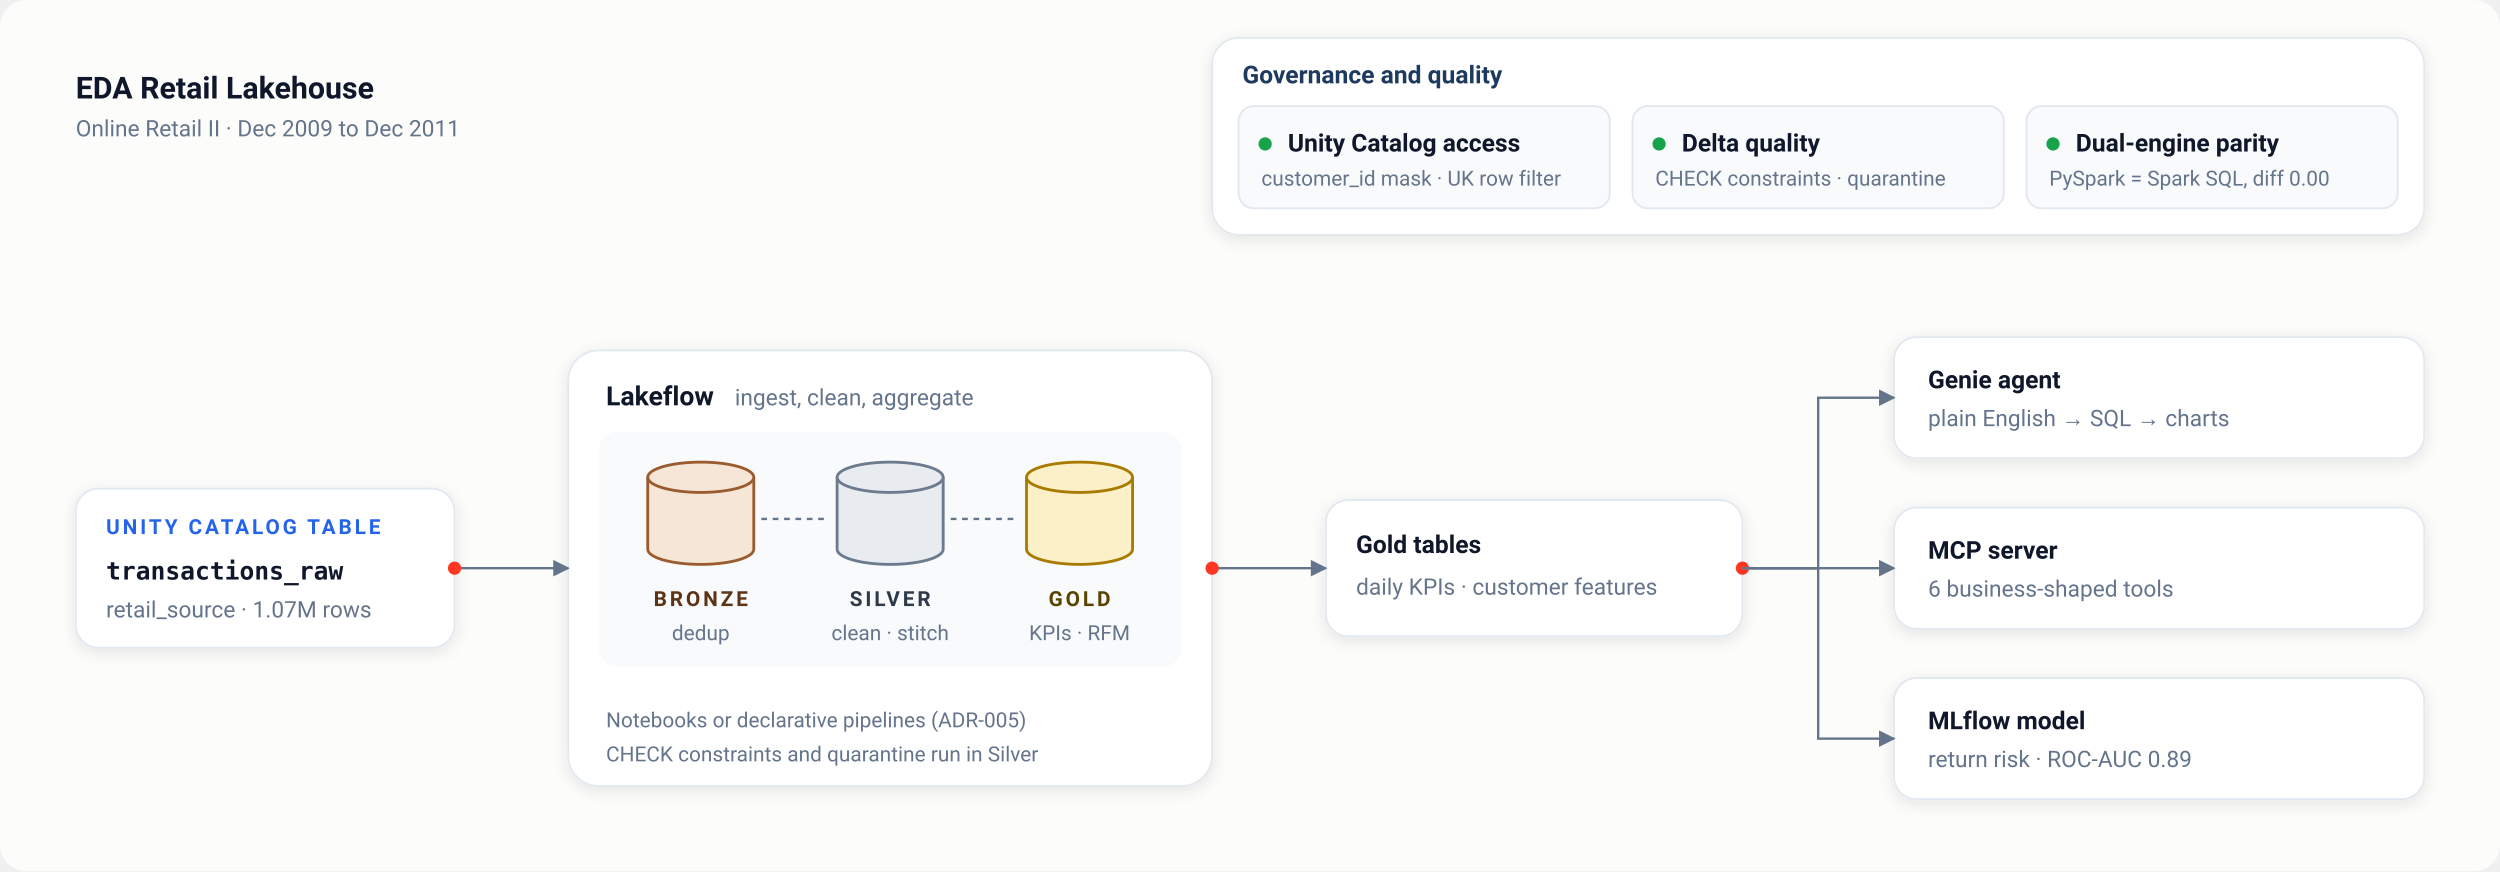
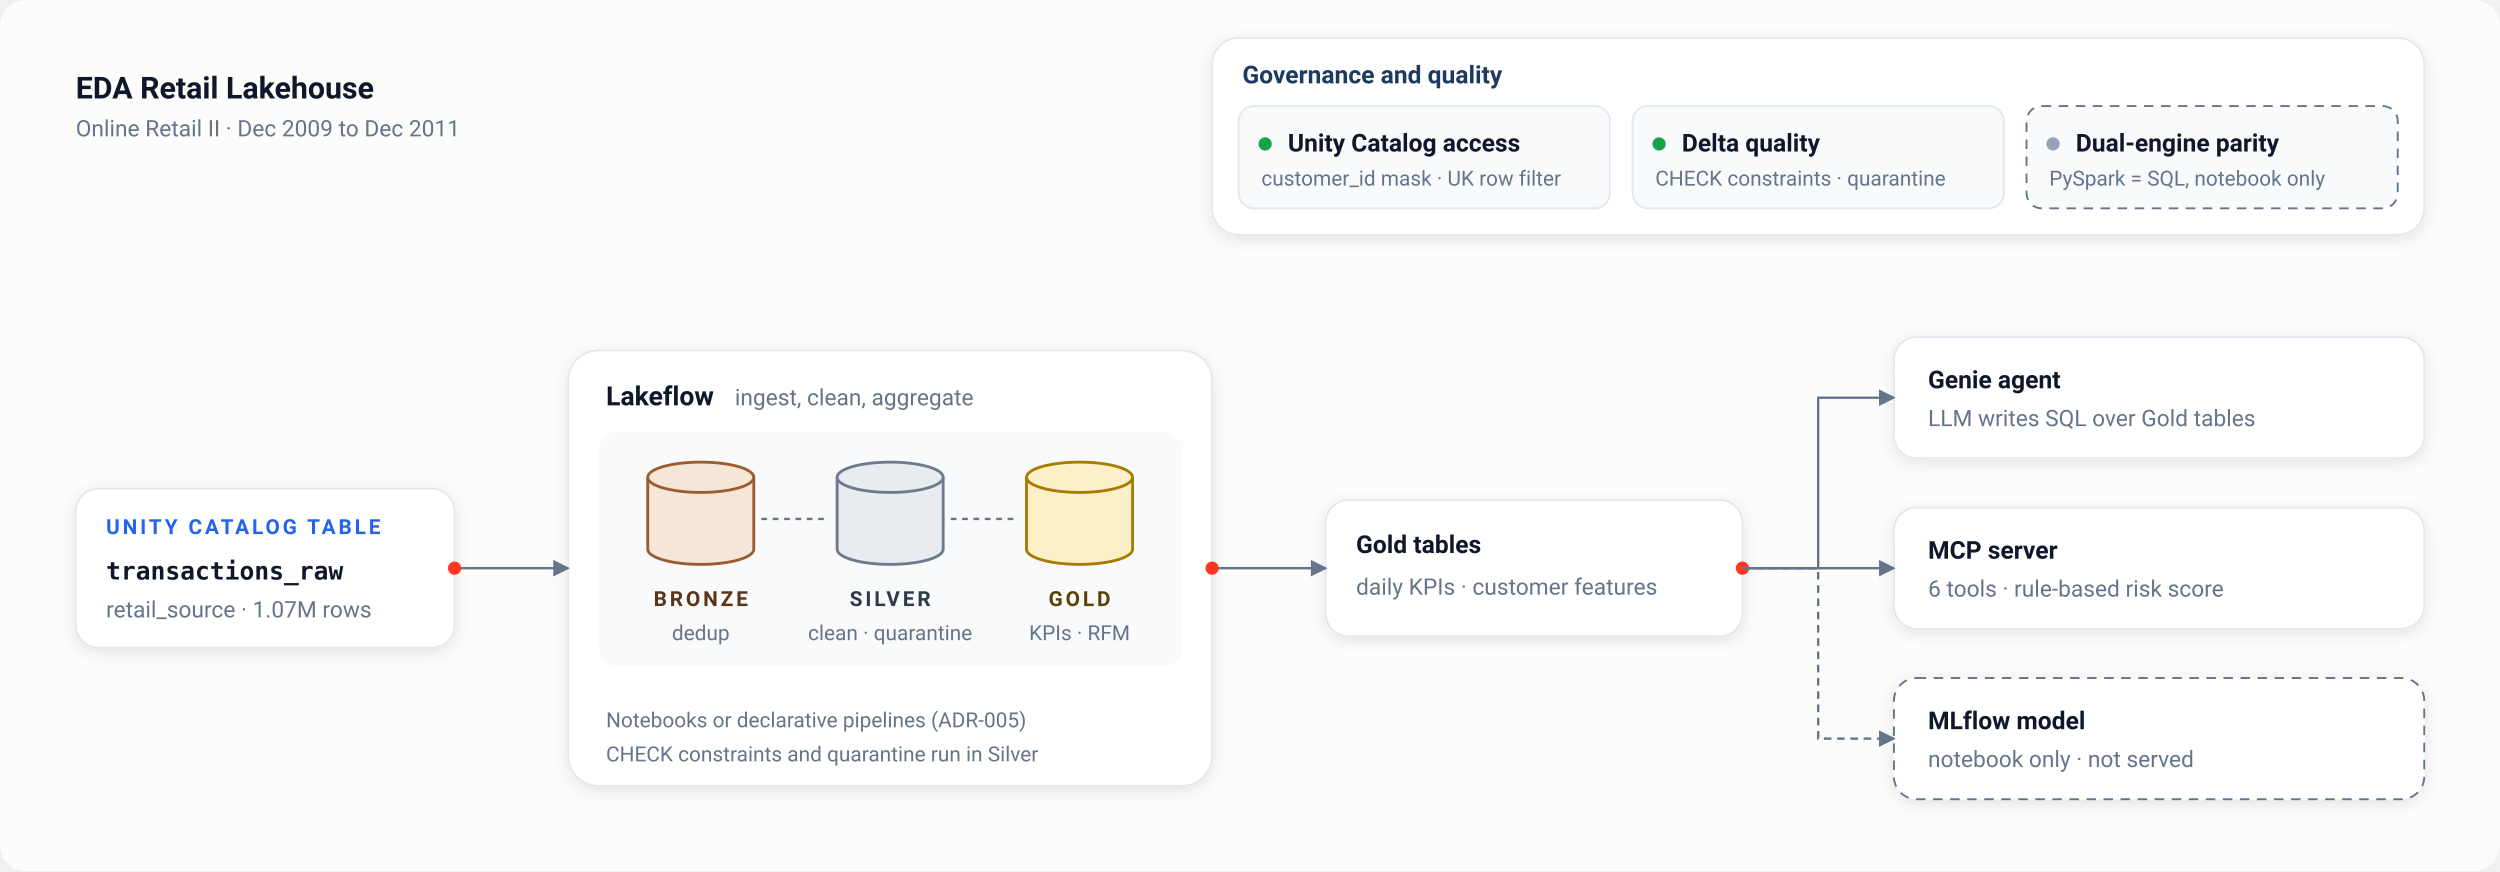
<svg xmlns="http://www.w3.org/2000/svg" viewBox="0 0 1320 460" width="1320" height="460" role="img" aria-labelledby="t d">
  <defs>
    <filter id="sh" x="-10%" y="-10%" width="120%" height="130%">
      <feDropShadow dx="0" dy="2" stdDeviation="4" flood-color="#000" flood-opacity="0.1" />
    </filter>
    <marker id="a" viewBox="0 0 10 10" refX="9" refY="5" markerWidth="7" markerHeight="7" orient="auto">
      <path d="M0 0L10 5L0 10z" fill="#64748b" />
    </marker>
  </defs>
  <rect width="1320" height="460" rx="14" fill="#fcfcfb" />
  <text font-family="-apple-system, BlinkMacSystemFont, 'Segoe UI', Roboto, 'Helvetica Neue', Arial, sans-serif" font-size="16" font-weight="700" fill="#0f172a" x="40" y="52">EDA Retail Lakehouse</text>
  <text font-family="-apple-system, BlinkMacSystemFont, 'Segoe UI', Roboto, 'Helvetica Neue', Arial, sans-serif" font-size="12" fill="#64748b" x="40" y="72">Online Retail II · Dec 2009 to Dec 2011</text>
  <rect x="640" y="20" width="640" height="104" rx="14" fill="#ffffff" stroke="#e2e8f0" stroke-width="1" filter="url(#sh)" />
  <text font-family="-apple-system, BlinkMacSystemFont, 'Segoe UI', Roboto, 'Helvetica Neue', Arial, sans-serif" font-size="13" font-weight="700" fill="#1e3a5f" x="656" y="44">Governance and quality</text>
  <rect x="654" y="56" width="196" height="54" rx="8" fill="#f8fafc" stroke="#e2e8f0" stroke-width="1" />
  <circle cx="668" cy="76" r="3.5" fill="#16a34a" />
  <text font-family="-apple-system, BlinkMacSystemFont, 'Segoe UI', Roboto, 'Helvetica Neue', Arial, sans-serif" font-size="13" font-weight="700" fill="#0f172a" x="680" y="80">Unity Catalog access</text>
  <text font-family="-apple-system, BlinkMacSystemFont, 'Segoe UI', Roboto, 'Helvetica Neue', Arial, sans-serif" font-size="11" fill="#64748b" x="666" y="98">customer_id mask · UK row filter</text>
  <rect x="862" y="56" width="196" height="54" rx="8" fill="#f8fafc" stroke="#e2e8f0" stroke-width="1" />
  <circle cx="876" cy="76" r="3.5" fill="#16a34a" />
  <text font-family="-apple-system, BlinkMacSystemFont, 'Segoe UI', Roboto, 'Helvetica Neue', Arial, sans-serif" font-size="13" font-weight="700" fill="#0f172a" x="888" y="80">Delta quality</text>
  <text font-family="-apple-system, BlinkMacSystemFont, 'Segoe UI', Roboto, 'Helvetica Neue', Arial, sans-serif" font-size="11" fill="#64748b" x="874" y="98">CHECK constraints · quarantine</text>
-   <rect x="1070" y="56" width="196" height="54" rx="8" fill="#f8fafc" stroke="#e2e8f0" stroke-width="1" />
-   <circle cx="1084" cy="76" r="3.5" fill="#16a34a" />
+   <rect x="1070" y="56" width="196" height="54" rx="8" fill="#f8fafc" stroke="#64748b" stroke-width="1" stroke-dasharray="5 4" />
+   <circle cx="1084" cy="76" r="3.5" fill="#94a3b8" />
  <text font-family="-apple-system, BlinkMacSystemFont, 'Segoe UI', Roboto, 'Helvetica Neue', Arial, sans-serif" font-size="13" font-weight="700" fill="#0f172a" x="1096" y="80">Dual-engine parity</text>
-   <text font-family="-apple-system, BlinkMacSystemFont, 'Segoe UI', Roboto, 'Helvetica Neue', Arial, sans-serif" font-size="11" fill="#64748b" x="1082" y="98">PySpark = Spark SQL, diff 0.00</text>
+   <text font-family="-apple-system, BlinkMacSystemFont, 'Segoe UI', Roboto, 'Helvetica Neue', Arial, sans-serif" font-size="11" fill="#64748b" x="1082" y="98">PySpark = SQL, notebook only</text>
  <rect x="40" y="258" width="200" height="84" rx="12" fill="#ffffff" stroke="#e2e8f0" stroke-width="1" filter="url(#sh)" />
  <text font-family="-apple-system, BlinkMacSystemFont, 'Segoe UI', Roboto, 'Helvetica Neue', Arial, sans-serif" font-size="11" font-weight="700" letter-spacing="1.5" fill="#2563eb" x="56" y="282">UNITY CATALOG TABLE</text>
  <text font-family="ui-monospace, SFMono-Regular, Menlo, Monaco, Consolas, monospace" font-size="13" font-weight="700" fill="#0f172a" x="56" y="306">transactions_raw</text>
  <text font-family="-apple-system, BlinkMacSystemFont, 'Segoe UI', Roboto, 'Helvetica Neue', Arial, sans-serif" font-size="12" fill="#64748b" x="56" y="326">retail_source · 1.07M rows</text>
  <rect x="300" y="185" width="340" height="230" rx="16" fill="#ffffff" stroke="#e2e8f0" stroke-width="1" filter="url(#sh)" />
  <text font-family="-apple-system, BlinkMacSystemFont, 'Segoe UI', Roboto, 'Helvetica Neue', Arial, sans-serif" font-size="14" font-weight="700" fill="#0f172a" x="320" y="214">Lakeflow</text>
  <text font-family="-apple-system, BlinkMacSystemFont, 'Segoe UI', Roboto, 'Helvetica Neue', Arial, sans-serif" font-size="12" fill="#64748b" x="388" y="214">ingest, clean, aggregate</text>
  <rect x="316" y="228" width="308" height="124" rx="10" fill="#f8fafc" />
  <path d="M342 252v38a28 8 0 0 0 56 0v-38" fill="#f6e6d8" stroke="#9a5b2e" stroke-width="1.5" />
  <ellipse cx="370" cy="252" rx="28" ry="8" fill="#f6e6d8" stroke="#9a5b2e" stroke-width="1.5" />
  <text font-family="-apple-system, BlinkMacSystemFont, 'Segoe UI', Roboto, 'Helvetica Neue', Arial, sans-serif" font-size="11" font-weight="700" letter-spacing="1.5" fill="#5c3317" x="370" y="320" text-anchor="middle">BRONZE</text>
  <text font-family="-apple-system, BlinkMacSystemFont, 'Segoe UI', Roboto, 'Helvetica Neue', Arial, sans-serif" font-size="11" fill="#64748b" x="370" y="338" text-anchor="middle">dedup</text>
  <path d="M442 252v38a28 8 0 0 0 56 0v-38" fill="#e8ecf1" stroke="#6b7a8d" stroke-width="1.5" />
  <ellipse cx="470" cy="252" rx="28" ry="8" fill="#e8ecf1" stroke="#6b7a8d" stroke-width="1.5" />
  <text font-family="-apple-system, BlinkMacSystemFont, 'Segoe UI', Roboto, 'Helvetica Neue', Arial, sans-serif" font-size="11" font-weight="700" letter-spacing="1.5" fill="#2f3a48" x="470" y="320" text-anchor="middle">SILVER</text>
-   <text font-family="-apple-system, BlinkMacSystemFont, 'Segoe UI', Roboto, 'Helvetica Neue', Arial, sans-serif" font-size="11" fill="#64748b" x="470" y="338" text-anchor="middle">clean · stitch</text>
+   <text font-family="-apple-system, BlinkMacSystemFont, 'Segoe UI', Roboto, 'Helvetica Neue', Arial, sans-serif" font-size="11" fill="#64748b" x="470" y="338" text-anchor="middle">clean · quarantine</text>
  <path d="M542 252v38a28 8 0 0 0 56 0v-38" fill="#fbf0c8" stroke="#a87b00" stroke-width="1.5" />
  <ellipse cx="570" cy="252" rx="28" ry="8" fill="#fbf0c8" stroke="#a87b00" stroke-width="1.5" />
  <text font-family="-apple-system, BlinkMacSystemFont, 'Segoe UI', Roboto, 'Helvetica Neue', Arial, sans-serif" font-size="11" font-weight="700" letter-spacing="1.5" fill="#5a4200" x="570" y="320" text-anchor="middle">GOLD</text>
  <text font-family="-apple-system, BlinkMacSystemFont, 'Segoe UI', Roboto, 'Helvetica Neue', Arial, sans-serif" font-size="11" fill="#64748b" x="570" y="338" text-anchor="middle">KPIs · RFM</text>
  <line x1="402" y1="274" x2="438" y2="274" stroke="#64748b" stroke-width="1.25" stroke-dasharray="3 3" />
  <line x1="502" y1="274" x2="538" y2="274" stroke="#64748b" stroke-width="1.25" stroke-dasharray="3 3" />
  <text font-family="-apple-system, BlinkMacSystemFont, 'Segoe UI', Roboto, 'Helvetica Neue', Arial, sans-serif" font-size="11" fill="#64748b" x="320" y="384">Notebooks or declarative pipelines (ADR-005)</text>
  <text font-family="-apple-system, BlinkMacSystemFont, 'Segoe UI', Roboto, 'Helvetica Neue', Arial, sans-serif" font-size="11" fill="#64748b" x="320" y="402">CHECK constraints and quarantine run in Silver</text>
  <rect x="700" y="264" width="220" height="72" rx="12" fill="#ffffff" stroke="#e2e8f0" stroke-width="1" filter="url(#sh)" />
  <text font-family="-apple-system, BlinkMacSystemFont, 'Segoe UI', Roboto, 'Helvetica Neue', Arial, sans-serif" font-size="13" font-weight="700" fill="#0f172a" x="716" y="292">Gold tables</text>
  <text font-family="-apple-system, BlinkMacSystemFont, 'Segoe UI', Roboto, 'Helvetica Neue', Arial, sans-serif" font-size="12" fill="#64748b" x="716" y="314">daily KPIs · customer features</text>
  <rect x="1000" y="178" width="280" height="64" rx="12" fill="#ffffff" stroke="#e2e8f0" stroke-width="1" filter="url(#sh)" />
  <text font-family="-apple-system, BlinkMacSystemFont, 'Segoe UI', Roboto, 'Helvetica Neue', Arial, sans-serif" font-size="13" font-weight="700" fill="#0f172a" x="1018" y="205">Genie agent</text>
-   <text font-family="-apple-system, BlinkMacSystemFont, 'Segoe UI', Roboto, 'Helvetica Neue', Arial, sans-serif" font-size="12" fill="#64748b" x="1018" y="225">plain English → SQL → charts</text>
+   <text font-family="-apple-system, BlinkMacSystemFont, 'Segoe UI', Roboto, 'Helvetica Neue', Arial, sans-serif" font-size="12" fill="#64748b" x="1018" y="225">LLM writes SQL over Gold tables</text>
  <rect x="1000" y="268" width="280" height="64" rx="12" fill="#ffffff" stroke="#e2e8f0" stroke-width="1" filter="url(#sh)" />
  <text font-family="-apple-system, BlinkMacSystemFont, 'Segoe UI', Roboto, 'Helvetica Neue', Arial, sans-serif" font-size="13" font-weight="700" fill="#0f172a" x="1018" y="295">MCP server</text>
-   <text font-family="-apple-system, BlinkMacSystemFont, 'Segoe UI', Roboto, 'Helvetica Neue', Arial, sans-serif" font-size="12" fill="#64748b" x="1018" y="315">6 business-shaped tools</text>
-   <rect x="1000" y="358" width="280" height="64" rx="12" fill="#ffffff" stroke="#e2e8f0" stroke-width="1" filter="url(#sh)" />
+   <text font-family="-apple-system, BlinkMacSystemFont, 'Segoe UI', Roboto, 'Helvetica Neue', Arial, sans-serif" font-size="12" fill="#64748b" x="1018" y="315">6 tools · rule-based risk score</text>
+   <rect x="1000" y="358" width="280" height="64" rx="12" fill="#ffffff" stroke="#64748b" stroke-width="1" stroke-dasharray="5 4" filter="url(#sh)" />
  <text font-family="-apple-system, BlinkMacSystemFont, 'Segoe UI', Roboto, 'Helvetica Neue', Arial, sans-serif" font-size="13" font-weight="700" fill="#0f172a" x="1018" y="385">MLflow model</text>
-   <text font-family="-apple-system, BlinkMacSystemFont, 'Segoe UI', Roboto, 'Helvetica Neue', Arial, sans-serif" font-size="12" fill="#64748b" x="1018" y="405">return risk · ROC-AUC 0.89</text>
+   <text font-family="-apple-system, BlinkMacSystemFont, 'Segoe UI', Roboto, 'Helvetica Neue', Arial, sans-serif" font-size="12" fill="#64748b" x="1018" y="405">notebook only · not served</text>
  <path d="M240 300 H300" fill="none" stroke="#64748b" stroke-width="1.25" marker-end="url(#a)" />
  <circle cx="240" cy="300" r="3.5" fill="#ff3621" />
  <path d="M640 300 H700" fill="none" stroke="#64748b" stroke-width="1.25" marker-end="url(#a)" />
  <circle cx="640" cy="300" r="3.5" fill="#ff3621" />
  <path d="M920 300 H960 V210 H1000" fill="none" stroke="#64748b" stroke-width="1.25" marker-end="url(#a)" />
  <circle cx="920" cy="300" r="3.5" fill="#ff3621" />
  <path d="M920 300 H1000" fill="none" stroke="#64748b" stroke-width="1.25" marker-end="url(#a)" />
-   <path d="M920 300 H960 V390 H1000" fill="none" stroke="#64748b" stroke-width="1.25" marker-end="url(#a)" />
+   <path d="M920 300 H960 V390 H1000" fill="none" stroke="#64748b" stroke-width="1.25" stroke-dasharray="4 3" marker-end="url(#a)" />
</svg>
